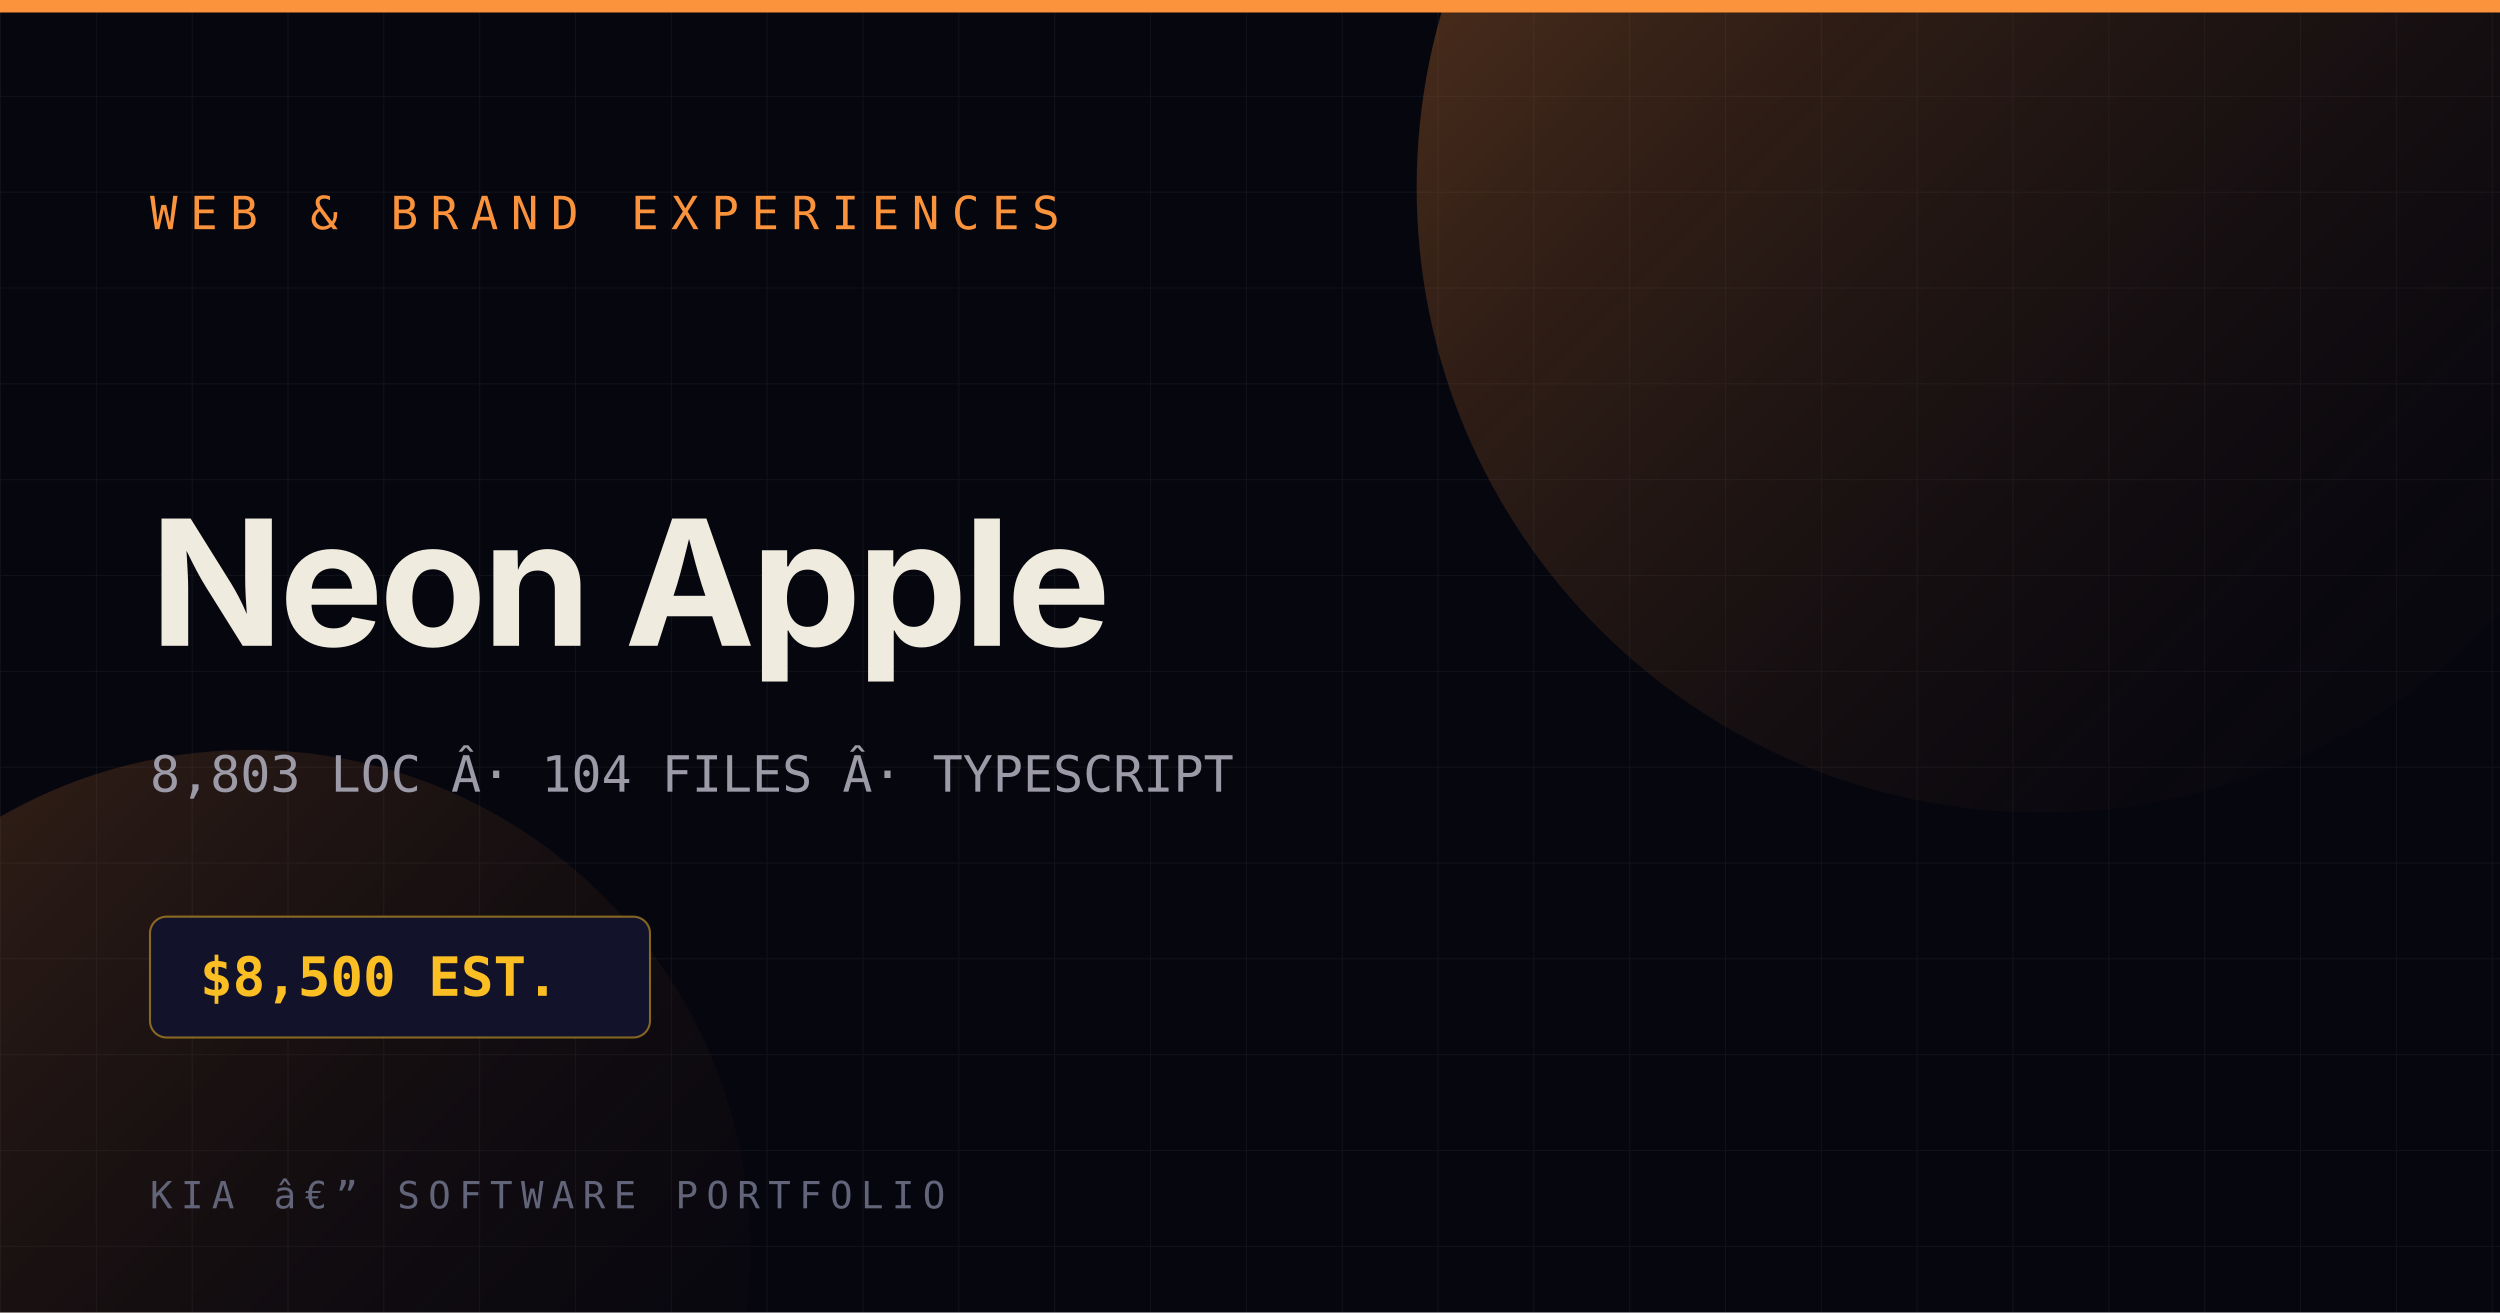
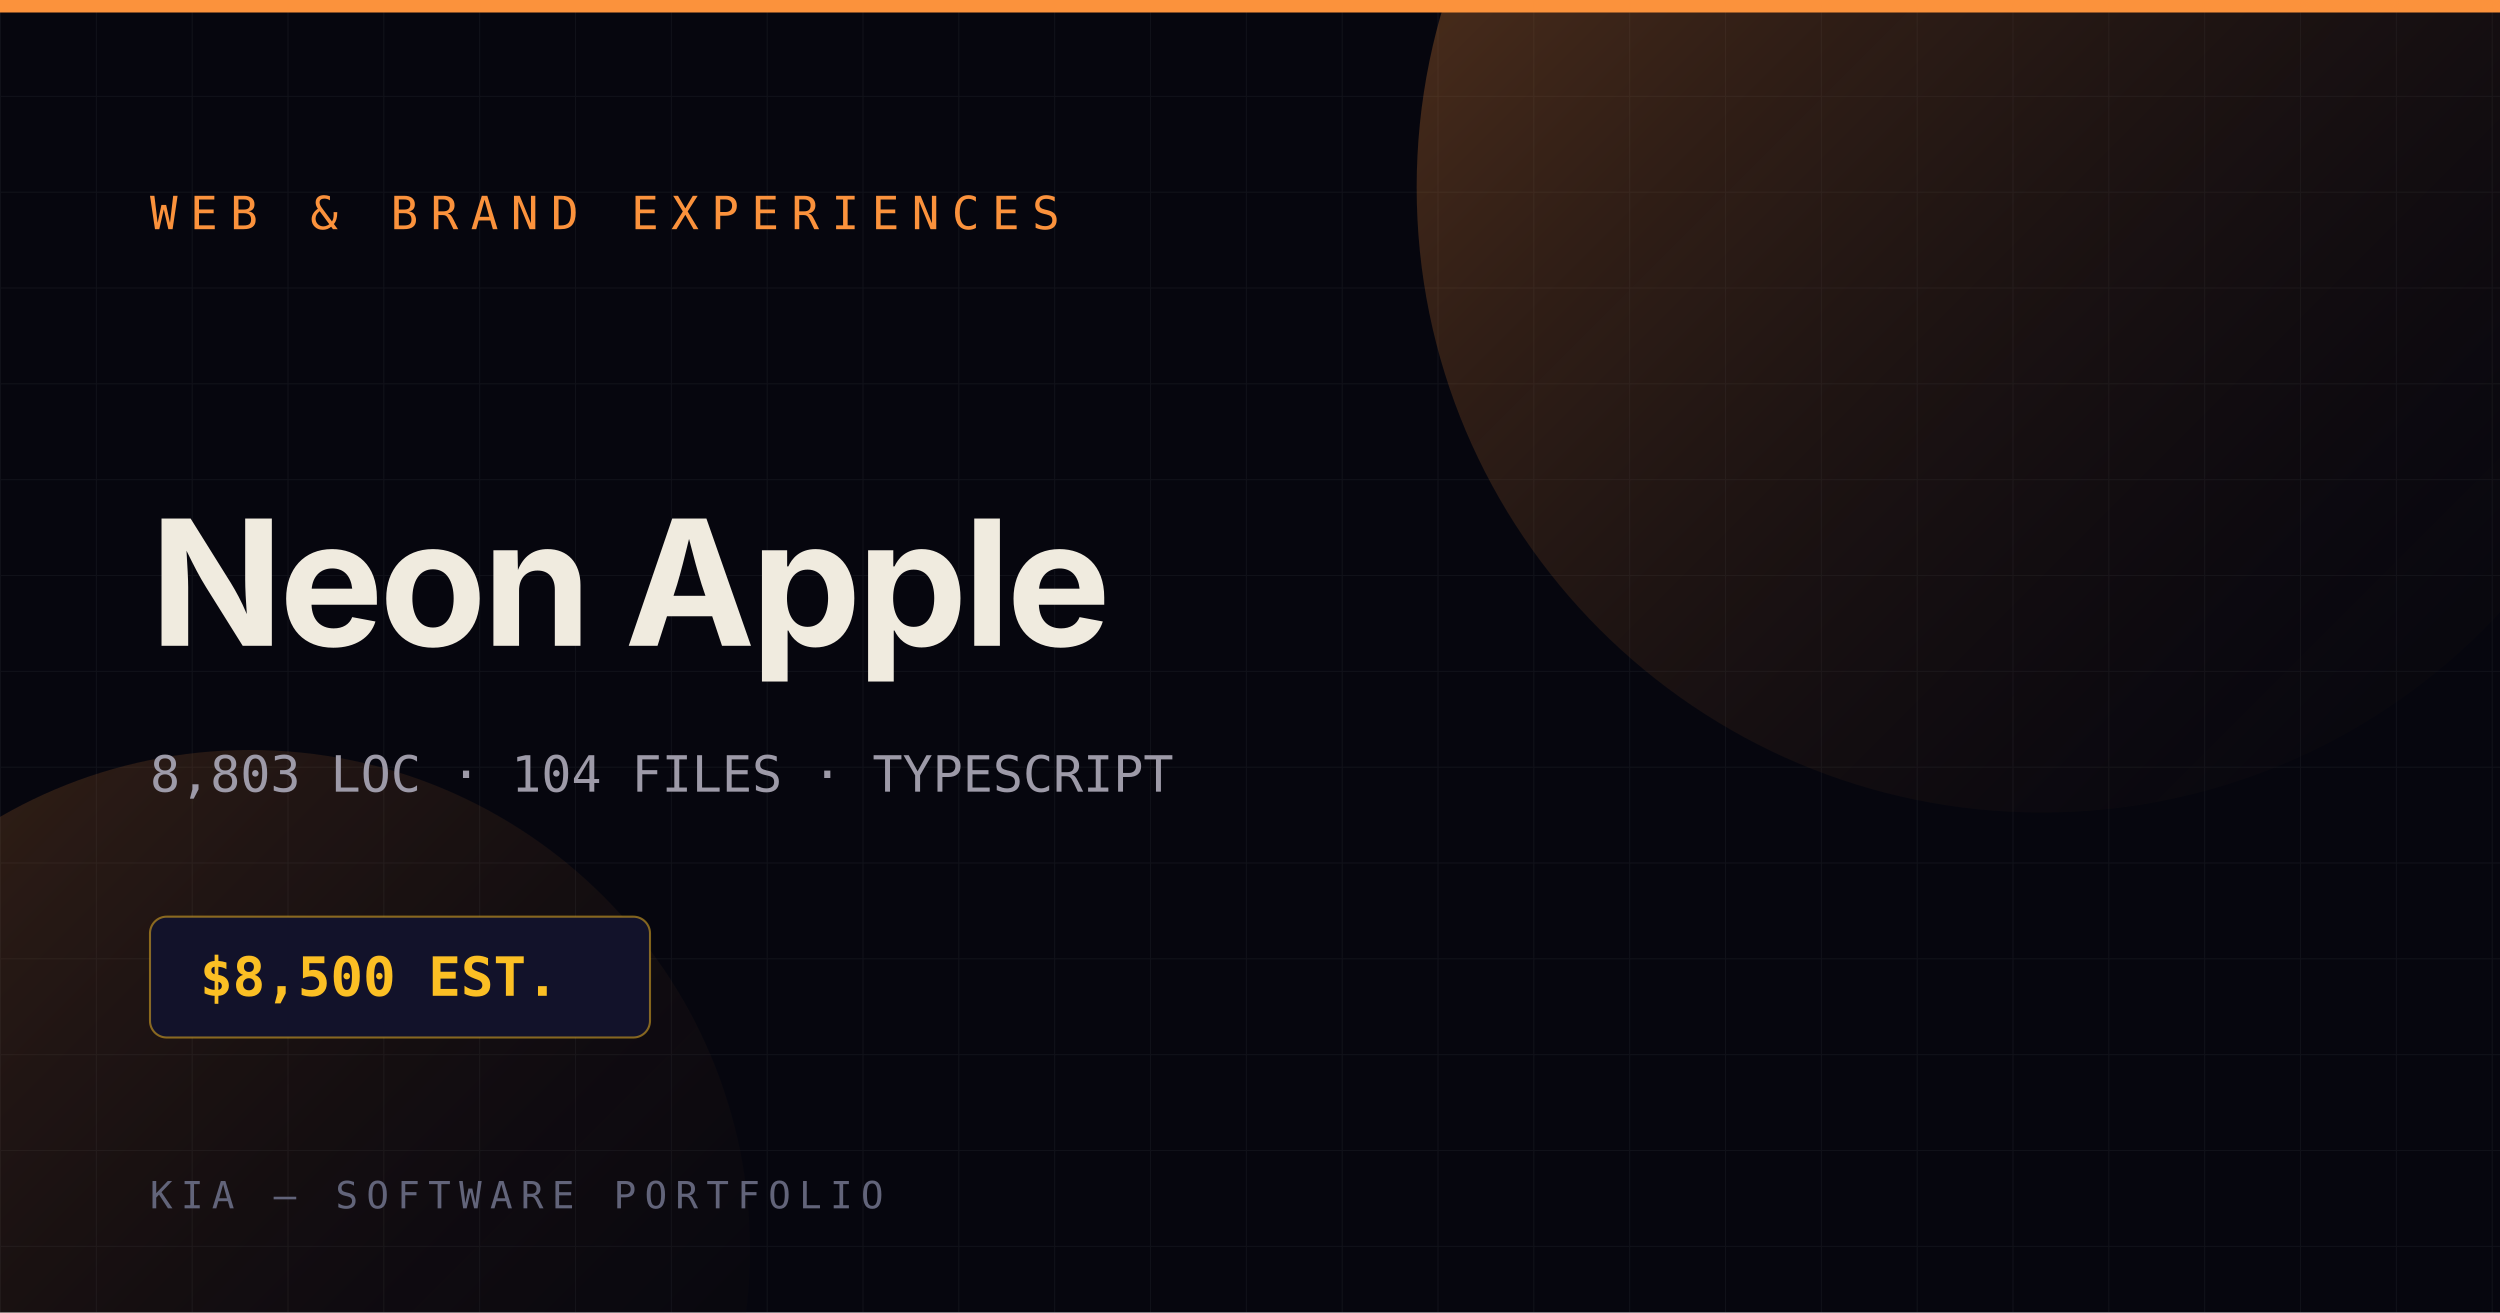
<svg xmlns="http://www.w3.org/2000/svg" width="1200" height="630" viewBox="0 0 1200 630" role="img" aria-label="Neon Apple">
  <defs>
    <linearGradient id="g" x1="0" y1="0" x2="1" y2="1">
      <stop offset="0" stop-color="#fb923c" stop-opacity=".40" />
      <stop offset="1" stop-color="#06060e" stop-opacity="0" />
    </linearGradient>
    <pattern id="grid" width="46" height="46" patternUnits="userSpaceOnUse">
      <path d="M46 0H0V46" fill="none" stroke="#94a3b8" stroke-opacity=".07" />
    </pattern>
  </defs>
  <rect width="1200" height="630" fill="#06060e" />
  <rect width="1200" height="630" fill="url(#grid)" />
  <circle cx="980" cy="90" r="300" fill="url(#g)" />
  <circle cx="120" cy="600" r="240" fill="url(#g)" opacity=".55" />
  <rect x="0" y="0" width="1200" height="6" fill="#fb923c" />
  <text x="72" y="110" fill="#fb923c" font-family="ui-monospace, Menlo, Consolas, monospace" font-size="22" letter-spacing="6">WEB &amp; BRAND EXPERIENCES</text>
  <text x="72" y="310" fill="#f0ebdf" font-family="system-ui, -apple-system, sans-serif" font-weight="700" font-size="84" letter-spacing="-2">Neon Apple</text>
-   <text x="72" y="380" fill="#9d9aa8" font-family="ui-monospace, Menlo, Consolas, monospace" font-size="24">8,803 LOC Â· 104 FILES Â· TYPESCRIPT</text>
+   <text x="72" y="380" fill="#9d9aa8" font-family="ui-monospace, Menlo, Consolas, monospace" font-size="24">8,803 LOC · 104 FILES · TYPESCRIPT</text>
  <rect x="72" y="440" width="240" height="58" rx="8" fill="#12122a" stroke="#fbbf24" stroke-opacity=".5" />
  <text x="96" y="478" fill="#fbbf24" font-family="ui-monospace, Menlo, Consolas, monospace" font-size="26" font-weight="700">$8,500 EST.</text>
-   <text x="72" y="580" fill="#62647a" font-family="ui-monospace, Menlo, Consolas, monospace" font-size="18" letter-spacing="4">KIA â€” SOFTWARE PORTFOLIO</text>
+   <text x="72" y="580" fill="#62647a" font-family="ui-monospace, Menlo, Consolas, monospace" font-size="18" letter-spacing="4">KIA — SOFTWARE PORTFOLIO</text>
</svg>
